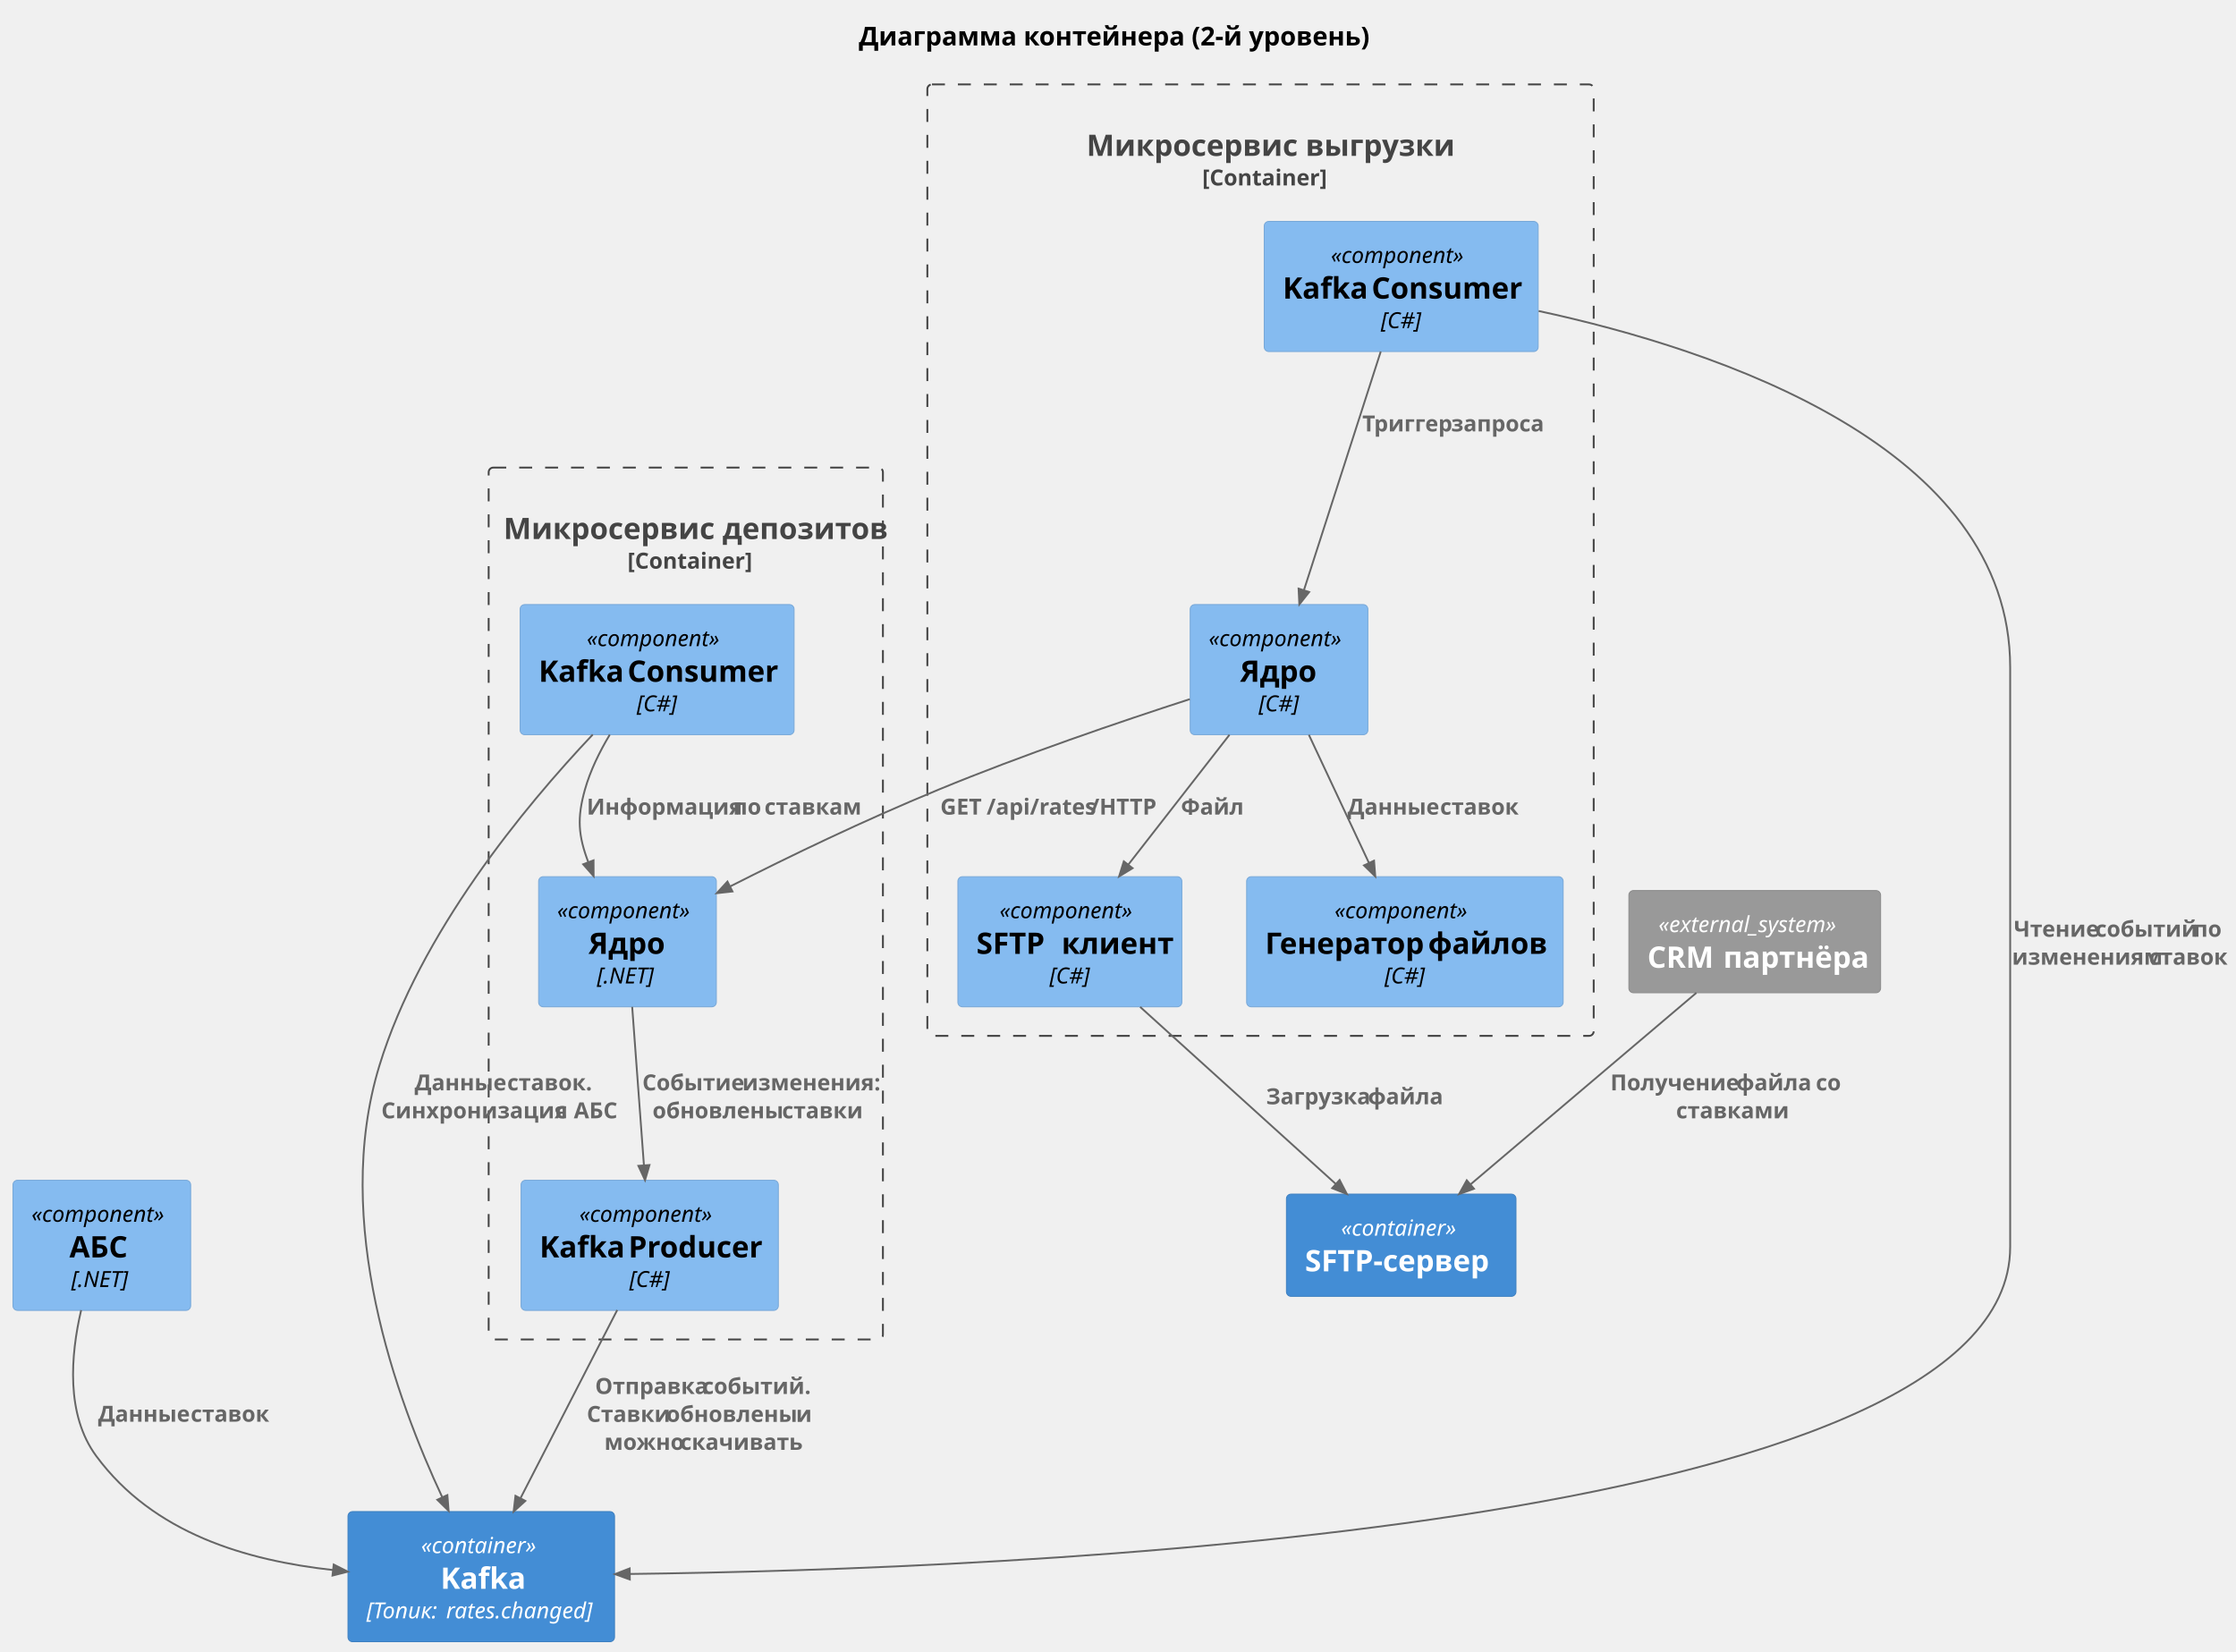
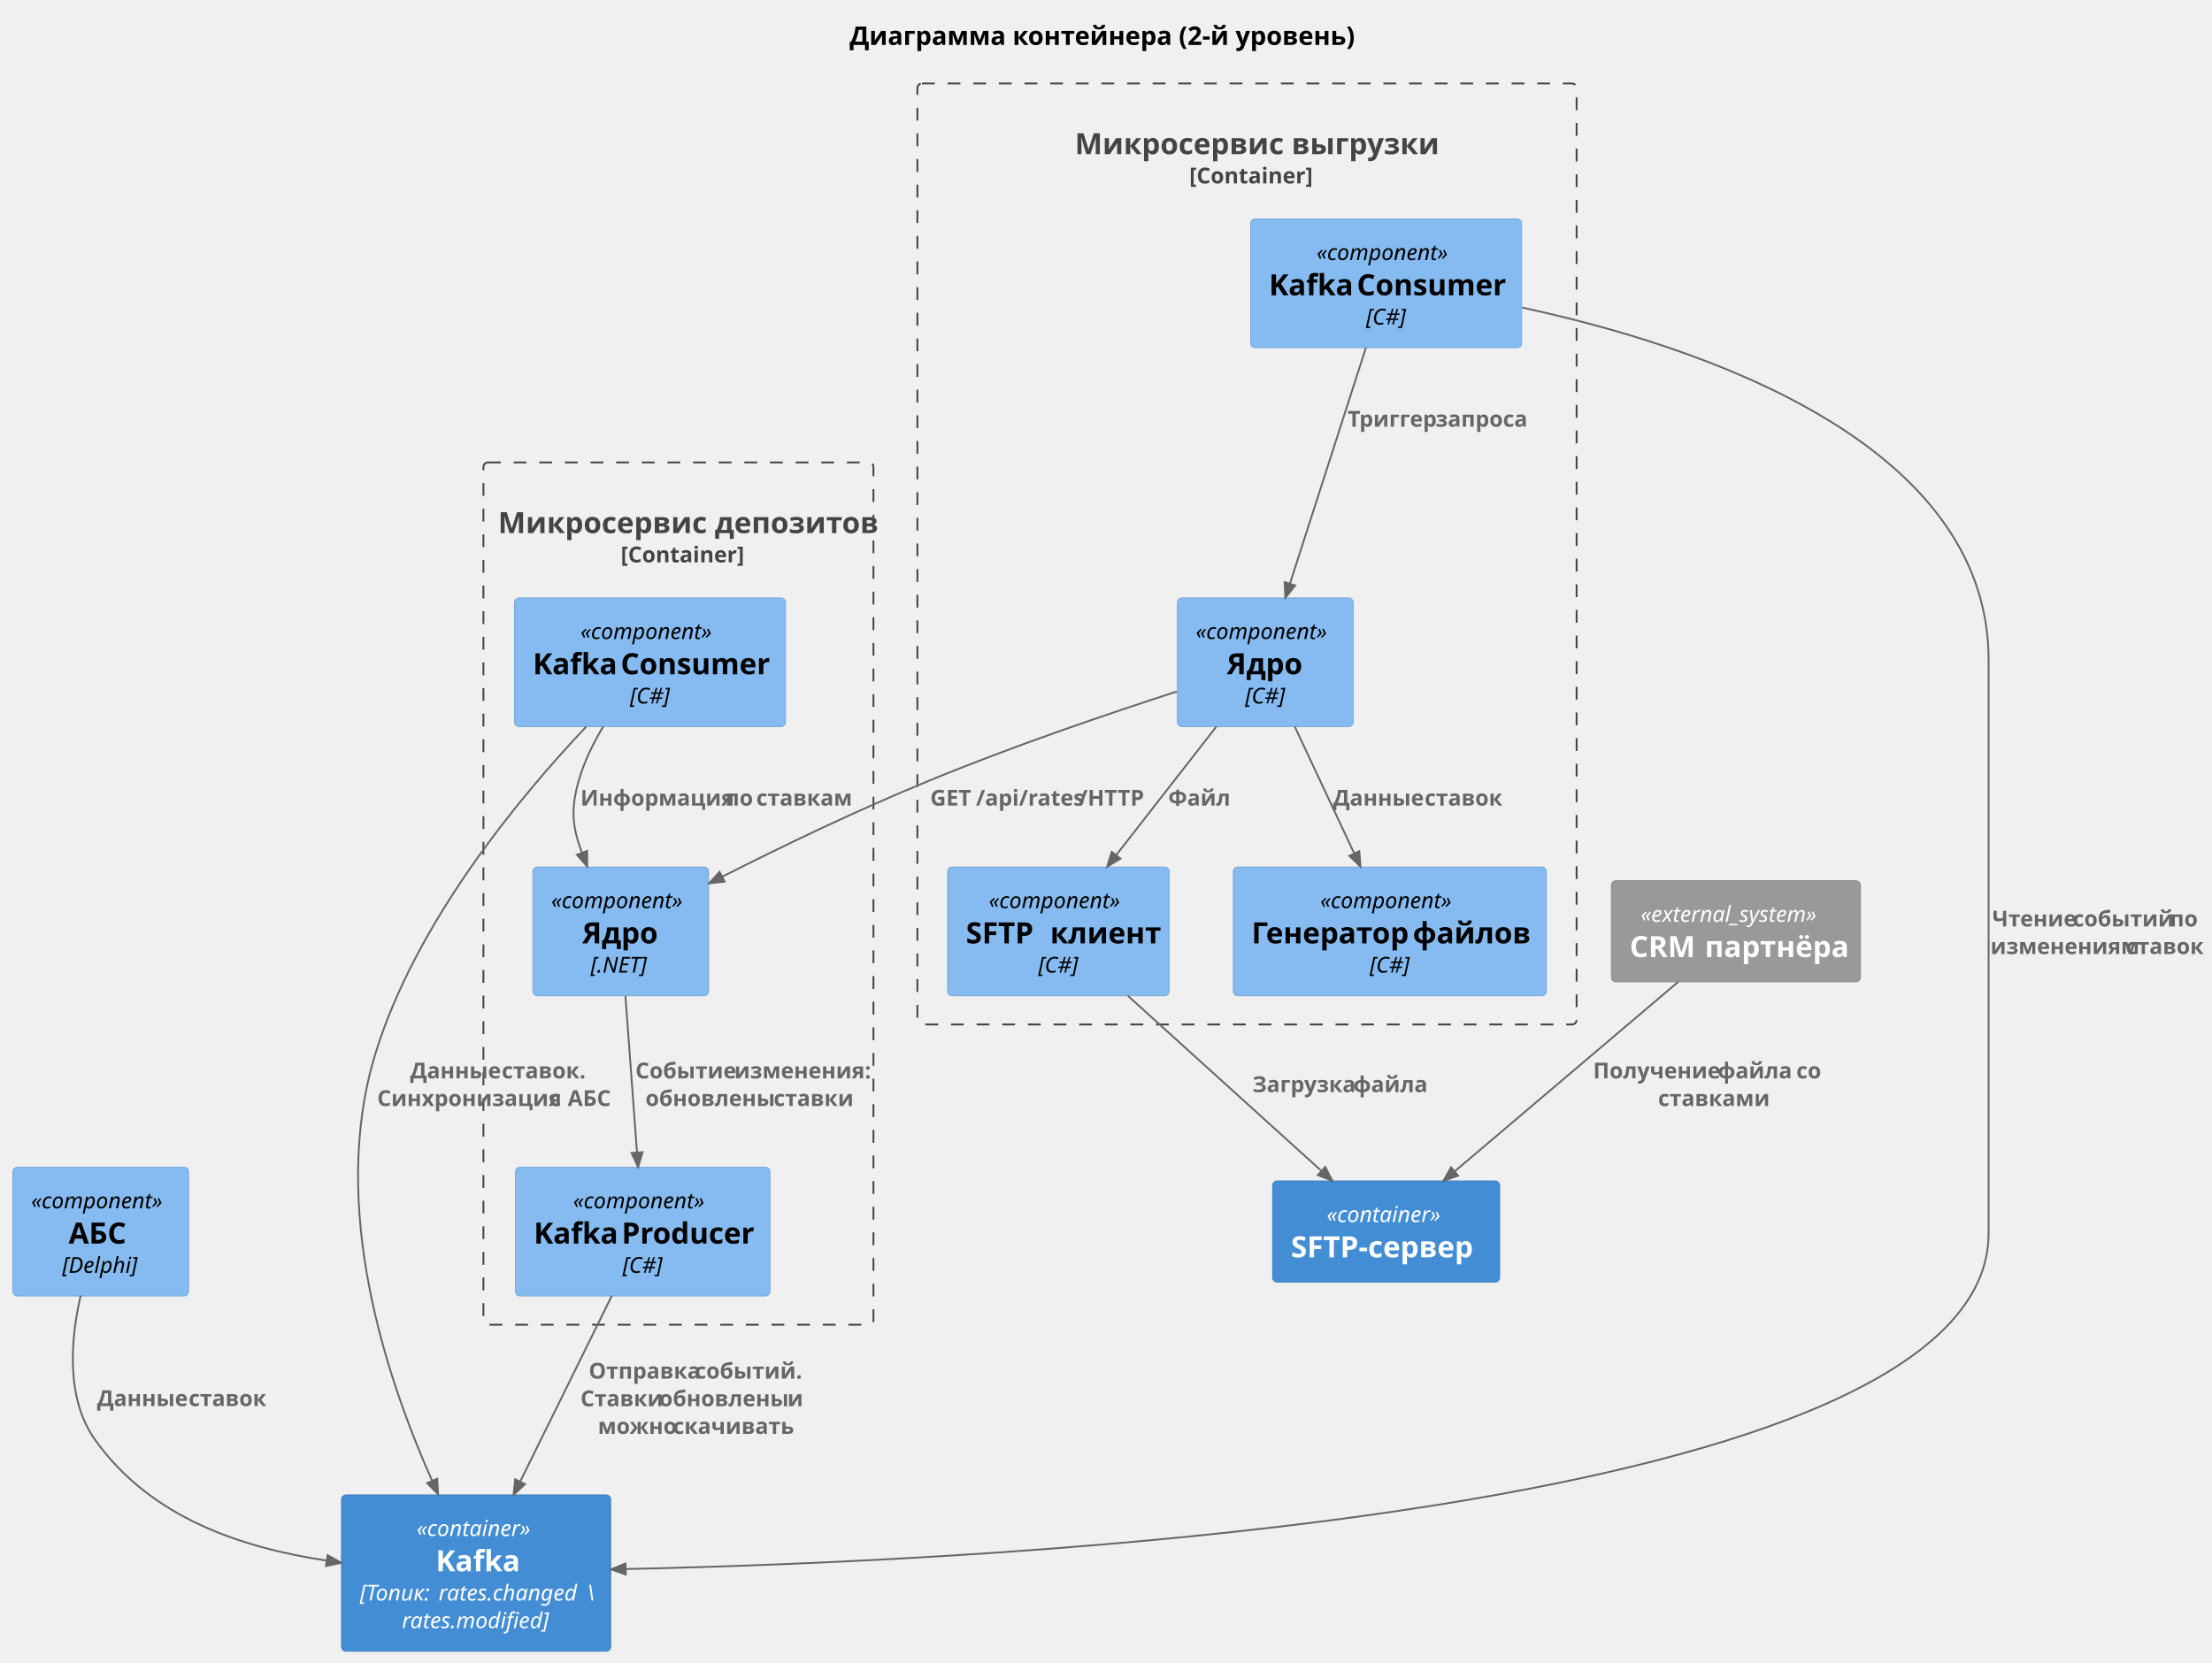
- <svg xmlns="http://www.w3.org/2000/svg" contentStyleType="text/css" height="892px" preserveAspectRatio="none" style="width:1208px;height:892px;background:#FFFFFF;" version="1.1" viewBox="0 0 1208 892" width="1208px" zoomAndPan="magnify">
+ <svg xmlns="http://www.w3.org/2000/svg" contentStyleType="text/css" height="908px" preserveAspectRatio="none" style="width:1208px;height:908px;background:#FFFFFF;" version="1.1" viewBox="0 0 1208 908" width="1208px" zoomAndPan="magnify">
  <defs />
  <g>
    <text fill="#000000" font-family="sans-serif" font-size="14" font-weight="bold" lengthAdjust="spacing" textLength="266" x="464" y="24.533">Диаграмма контейнера (2-й уровень)</text>
    <g id="cluster_deposit">
      <rect fill="none" height="471" rx="2.5" ry="2.5" style="stroke:#444444;stroke-width:1.0;stroke-dasharray:7.0,7.0;" width="213" x="264" y="252.609" />
      <text fill="#444444" font-family="sans-serif" font-size="16" font-weight="bold" lengthAdjust="spacing" textLength="197" x="272" y="291.219">Микросервис депозитов</text>
      <text fill="#444444" font-family="sans-serif" font-size="12" font-weight="bold" lengthAdjust="spacing" textLength="63" x="339" y="307.191">[Container]</text>
    </g>
    <g id="cluster_export_svc">
      <rect fill="none" height="514" rx="2.5" ry="2.5" style="stroke:#444444;stroke-width:1.0;stroke-dasharray:7.0,7.0;" width="360" x="501" y="45.609" />
      <text fill="#444444" font-family="sans-serif" font-size="16" font-weight="bold" lengthAdjust="spacing" textLength="188" x="587" y="84.219">Микросервис выгрузки</text>
      <text fill="#444444" font-family="sans-serif" font-size="12" font-weight="bold" lengthAdjust="spacing" textLength="63" x="649.5" y="100.191">[Container]</text>
    </g>
    <g id="elem_kafkaConsumerDeposit">
      <rect fill="#85BBF0" height="70.312" rx="2.5" ry="2.5" style="stroke:#78A8D8;stroke-width:0.5;" width="148" x="281" y="326.609" />
      <text fill="#000000" font-family="sans-serif" font-size="12" font-style="italic" lengthAdjust="spacing" textLength="76" x="317" y="349.066">«component»</text>
      <text fill="#000000" font-family="sans-serif" font-size="16" font-weight="bold" lengthAdjust="spacing" textLength="44" x="291" y="368.312">Kafka</text>
      <text fill="#000000" font-family="sans-serif" font-size="16" font-weight="bold" lengthAdjust="spacing" textLength="4" x="335" y="368.312"> </text>
      <text fill="#000000" font-family="sans-serif" font-size="16" font-weight="bold" lengthAdjust="spacing" textLength="80" x="339" y="368.312">Consumer</text>
      <text fill="#000000" font-family="sans-serif" font-size="12" font-style="italic" lengthAdjust="spacing" textLength="22" x="344" y="384.285">[C#]</text>
    </g>
    <g id="elem_kafkaProducer">
      <rect fill="#85BBF0" height="70.312" rx="2.5" ry="2.5" style="stroke:#78A8D8;stroke-width:0.5;" width="139" x="281.5" y="637.609" />
      <text fill="#000000" font-family="sans-serif" font-size="12" font-style="italic" lengthAdjust="spacing" textLength="76" x="313" y="660.066">«component»</text>
      <text fill="#000000" font-family="sans-serif" font-size="16" font-weight="bold" lengthAdjust="spacing" textLength="44" x="291.5" y="679.312">Kafka</text>
      <text fill="#000000" font-family="sans-serif" font-size="16" font-weight="bold" lengthAdjust="spacing" textLength="4" x="335.5" y="679.312"> </text>
      <text fill="#000000" font-family="sans-serif" font-size="16" font-weight="bold" lengthAdjust="spacing" textLength="71" x="339.5" y="679.312">Producer</text>
      <text fill="#000000" font-family="sans-serif" font-size="12" font-style="italic" lengthAdjust="spacing" textLength="22" x="340" y="695.285">[C#]</text>
    </g>
    <g id="elem_core">
      <rect fill="#85BBF0" height="70.312" rx="2.5" ry="2.5" style="stroke:#78A8D8;stroke-width:0.5;" width="96" x="291" y="473.609" />
      <text fill="#000000" font-family="sans-serif" font-size="12" font-style="italic" lengthAdjust="spacing" textLength="76" x="301" y="496.066">«component»</text>
      <text fill="#000000" font-family="sans-serif" font-size="16" font-weight="bold" lengthAdjust="spacing" textLength="42" x="318" y="515.312">Ядро</text>
      <text fill="#000000" font-family="sans-serif" font-size="12" font-style="italic" lengthAdjust="spacing" textLength="33" x="322.5" y="531.285">[.NET]</text>
    </g>
    <g id="elem_sftpUploader">
      <rect fill="#85BBF0" height="70.312" rx="2.5" ry="2.5" style="stroke:#78A8D8;stroke-width:0.5;" width="121" x="517.5" y="473.609" />
      <text fill="#000000" font-family="sans-serif" font-size="12" font-style="italic" lengthAdjust="spacing" textLength="76" x="540" y="496.066">«component»</text>
      <text fill="#000000" font-family="sans-serif" font-size="16" font-weight="bold" lengthAdjust="spacing" textLength="42" x="527.5" y="515.312">SFTP</text>
      <text fill="#000000" font-family="sans-serif" font-size="16" font-weight="bold" lengthAdjust="spacing" textLength="4" x="569.5" y="515.312"> </text>
      <text fill="#000000" font-family="sans-serif" font-size="16" font-weight="bold" lengthAdjust="spacing" textLength="55" x="573.5" y="515.312">клиент</text>
      <text fill="#000000" font-family="sans-serif" font-size="12" font-style="italic" lengthAdjust="spacing" textLength="22" x="567" y="531.285">[C#]</text>
    </g>
    <g id="elem_kafkaConsumer">
      <rect fill="#85BBF0" height="70.312" rx="2.5" ry="2.5" style="stroke:#78A8D8;stroke-width:0.5;" width="148" x="683" y="119.609" />
      <text fill="#000000" font-family="sans-serif" font-size="12" font-style="italic" lengthAdjust="spacing" textLength="76" x="719" y="142.066">«component»</text>
      <text fill="#000000" font-family="sans-serif" font-size="16" font-weight="bold" lengthAdjust="spacing" textLength="44" x="693" y="161.312">Kafka</text>
      <text fill="#000000" font-family="sans-serif" font-size="16" font-weight="bold" lengthAdjust="spacing" textLength="4" x="737" y="161.312"> </text>
      <text fill="#000000" font-family="sans-serif" font-size="16" font-weight="bold" lengthAdjust="spacing" textLength="80" x="741" y="161.312">Consumer</text>
      <text fill="#000000" font-family="sans-serif" font-size="12" font-style="italic" lengthAdjust="spacing" textLength="22" x="746" y="177.285">[C#]</text>
    </g>
    <g id="elem_rate_fetcher">
      <rect fill="#85BBF0" height="70.312" rx="2.5" ry="2.5" style="stroke:#78A8D8;stroke-width:0.5;" width="96" x="643" y="326.609" />
      <text fill="#000000" font-family="sans-serif" font-size="12" font-style="italic" lengthAdjust="spacing" textLength="76" x="653" y="349.066">«component»</text>
      <text fill="#000000" font-family="sans-serif" font-size="16" font-weight="bold" lengthAdjust="spacing" textLength="42" x="670" y="368.312">Ядро</text>
      <text fill="#000000" font-family="sans-serif" font-size="12" font-style="italic" lengthAdjust="spacing" textLength="22" x="680" y="384.285">[C#]</text>
    </g>
    <g id="elem_file_generator">
      <rect fill="#85BBF0" height="70.312" rx="2.5" ry="2.5" style="stroke:#78A8D8;stroke-width:0.5;" width="171" x="673.5" y="473.609" />
      <text fill="#000000" font-family="sans-serif" font-size="12" font-style="italic" lengthAdjust="spacing" textLength="76" x="721" y="496.066">«component»</text>
      <text fill="#000000" font-family="sans-serif" font-size="16" font-weight="bold" lengthAdjust="spacing" textLength="84" x="683.5" y="515.312">Генератор</text>
      <text fill="#000000" font-family="sans-serif" font-size="16" font-weight="bold" lengthAdjust="spacing" textLength="4" x="767.5" y="515.312"> </text>
      <text fill="#000000" font-family="sans-serif" font-size="16" font-weight="bold" lengthAdjust="spacing" textLength="63" x="771.5" y="515.312">файлов</text>
      <text fill="#000000" font-family="sans-serif" font-size="12" font-style="italic" lengthAdjust="spacing" textLength="22" x="748" y="531.285">[C#]</text>
    </g>
    <g id="elem_abs">
      <rect fill="#85BBF0" height="70.312" rx="2.5" ry="2.5" style="stroke:#78A8D8;stroke-width:0.5;" width="96" x="7" y="637.609" />
      <text fill="#000000" font-family="sans-serif" font-size="12" font-style="italic" lengthAdjust="spacing" textLength="76" x="17" y="660.066">«component»</text>
      <text fill="#000000" font-family="sans-serif" font-size="16" font-weight="bold" lengthAdjust="spacing" textLength="35" x="37.5" y="679.312">АБС</text>
-       <text fill="#000000" font-family="sans-serif" font-size="12" font-style="italic" lengthAdjust="spacing" textLength="33" x="38.5" y="695.285">[.NET]</text>
+       <text fill="#000000" font-family="sans-serif" font-size="12" font-style="italic" lengthAdjust="spacing" textLength="42" x="34" y="695.285">[Delphi]</text>
    </g>
    <g id="elem_partnerCrm">
      <rect fill="#999999" height="55.219" rx="2.5" ry="2.5" style="stroke:#8A8A8A;stroke-width:0.5;" width="136" x="880" y="481.109" />
      <text fill="#FFFFFF" font-family="sans-serif" font-size="12" font-style="italic" lengthAdjust="spacing" textLength="104" x="896" y="503.566">«external_system»</text>
      <text fill="#FFFFFF" font-family="sans-serif" font-size="16" font-weight="bold" lengthAdjust="spacing" textLength="37" x="890" y="522.812">CRM</text>
      <text fill="#FFFFFF" font-family="sans-serif" font-size="16" font-weight="bold" lengthAdjust="spacing" textLength="4" x="927" y="522.812"> </text>
      <text fill="#FFFFFF" font-family="sans-serif" font-size="16" font-weight="bold" lengthAdjust="spacing" textLength="75" x="931" y="522.812">партнёра</text>
    </g>
    <g id="elem_kafka">
-       <rect fill="#438DD5" height="70.312" rx="2.5" ry="2.5" style="stroke:#3C7FC0;stroke-width:0.5;" width="144" x="188" y="816.609" />
+       <rect fill="#438DD5" height="85.406" rx="2.5" ry="2.5" style="stroke:#3C7FC0;stroke-width:0.5;" width="147" x="186.5" y="816.609" />
      <text fill="#FFFFFF" font-family="sans-serif" font-size="12" font-style="italic" lengthAdjust="spacing" textLength="65" x="227.5" y="839.066">«container»</text>
      <text fill="#FFFFFF" font-family="sans-serif" font-size="16" font-weight="bold" lengthAdjust="spacing" textLength="44" x="238" y="858.312">Kafka</text>
-       <text fill="#FFFFFF" font-family="sans-serif" font-size="12" font-style="italic" lengthAdjust="spacing" textLength="40" x="198" y="874.285">[Топик:</text>
-       <text fill="#FFFFFF" font-family="sans-serif" font-size="12" font-style="italic" lengthAdjust="spacing" textLength="3" x="238" y="874.285"> </text>
-       <text fill="#FFFFFF" font-family="sans-serif" font-size="12" font-style="italic" lengthAdjust="spacing" textLength="81" x="241" y="874.285">rates.changed]</text>
+       <text fill="#FFFFFF" font-family="sans-serif" font-size="12" font-style="italic" lengthAdjust="spacing" textLength="40" x="196.5" y="874.285">[Топик:</text>
+       <text fill="#FFFFFF" font-family="sans-serif" font-size="12" font-style="italic" lengthAdjust="spacing" textLength="3" x="236.5" y="874.285"> </text>
+       <text fill="#FFFFFF" font-family="sans-serif" font-size="12" font-style="italic" lengthAdjust="spacing" textLength="78" x="239.5" y="874.285">rates.changed</text>
+       <text fill="#FFFFFF" font-family="sans-serif" font-size="12" font-style="italic" lengthAdjust="spacing" textLength="3" x="317.5" y="874.285"> </text>
+       <text fill="#FFFFFF" font-family="sans-serif" font-size="12" font-style="italic" lengthAdjust="spacing" textLength="3" x="320.5" y="874.285">\</text>
+       <text fill="#FFFFFF" font-family="sans-serif" font-size="12" font-style="italic" lengthAdjust="spacing" textLength="81" x="219.5" y="889.379">rates.modified]</text>
    </g>
    <g id="elem_sftp">
      <rect fill="#438DD5" height="55.219" rx="2.5" ry="2.5" style="stroke:#3C7FC0;stroke-width:0.5;" width="124" x="695" y="645.109" />
      <text fill="#FFFFFF" font-family="sans-serif" font-size="12" font-style="italic" lengthAdjust="spacing" textLength="65" x="724.5" y="667.566">«container»</text>
      <text fill="#FFFFFF" font-family="sans-serif" font-size="16" font-weight="bold" lengthAdjust="spacing" textLength="104" x="705" y="686.812">SFTP-сервер</text>
    </g>
    <g id="link_kafkaConsumerDeposit_core">
      <path d="M329.44,396.879 C323.92,406.079 318.88,416.339 316,426.609 C311.69,441.949 312.378,451.431 317.858,465.851 " fill="none" id="kafkaConsumerDeposit-to-core" style="stroke:#666666;stroke-width:1.0;" />
      <polygon fill="#666666" points="320.7,473.329,320.662,464.786,315.054,466.917,320.7,473.329" style="stroke:#666666;stroke-width:1.0;" />
      <text fill="#666666" font-family="sans-serif" font-size="12" font-weight="bold" lengthAdjust="spacing" textLength="76" x="317" y="440.066">Информация</text>
      <text fill="#666666" font-family="sans-serif" font-size="12" font-weight="bold" lengthAdjust="spacing" textLength="3" x="393" y="440.066"> </text>
      <text fill="#666666" font-family="sans-serif" font-size="12" font-weight="bold" lengthAdjust="spacing" textLength="14" x="396" y="440.066">по</text>
      <text fill="#666666" font-family="sans-serif" font-size="12" font-weight="bold" lengthAdjust="spacing" textLength="3" x="410" y="440.066"> </text>
      <text fill="#666666" font-family="sans-serif" font-size="12" font-weight="bold" lengthAdjust="spacing" textLength="47" x="413" y="440.066">ставкам</text>
    </g>
    <g id="link_core_kafkaProducer">
      <path d="M341.54,543.969 C343.59,571.549 345.848,602.101 347.888,629.601 " fill="none" id="core-to-kafkaProducer" style="stroke:#666666;stroke-width:1.0;" />
      <polygon fill="#666666" points="348.48,637.579,350.88,629.379,344.896,629.823,348.48,637.579" style="stroke:#666666;stroke-width:1.0;" />
      <text fill="#666666" font-family="sans-serif" font-size="12" font-weight="bold" lengthAdjust="spacing" textLength="51" x="347" y="589.066">Событие</text>
      <text fill="#666666" font-family="sans-serif" font-size="12" font-weight="bold" lengthAdjust="spacing" textLength="3" x="398" y="589.066"> </text>
      <text fill="#666666" font-family="sans-serif" font-size="12" font-weight="bold" lengthAdjust="spacing" textLength="66" x="401" y="589.066">изменения:</text>
      <text fill="#666666" font-family="sans-serif" font-size="12" font-weight="bold" lengthAdjust="spacing" textLength="67" x="352.5" y="604.16">обновлены</text>
      <text fill="#666666" font-family="sans-serif" font-size="12" font-weight="bold" lengthAdjust="spacing" textLength="3" x="419.5" y="604.16"> </text>
      <text fill="#666666" font-family="sans-serif" font-size="12" font-weight="bold" lengthAdjust="spacing" textLength="39" x="422.5" y="604.16">ставки</text>
    </g>
    <g id="link_kafkaConsumer_rate_fetcher">
      <path d="M745.95,189.919 C733.73,227.879 716.611,281.044 704.421,318.914 " fill="none" id="kafkaConsumer-to-rate_fetcher" style="stroke:#666666;stroke-width:1.0;" />
      <polygon fill="#666666" points="701.97,326.529,707.277,319.833,701.566,317.995,701.97,326.529" style="stroke:#666666;stroke-width:1.0;" />
      <text fill="#666666" font-family="sans-serif" font-size="12" font-weight="bold" lengthAdjust="spacing" textLength="45" x="736" y="233.066">Триггер</text>
      <text fill="#666666" font-family="sans-serif" font-size="12" font-weight="bold" lengthAdjust="spacing" textLength="3" x="781" y="233.066"> </text>
      <text fill="#666666" font-family="sans-serif" font-size="12" font-weight="bold" lengthAdjust="spacing" textLength="48" x="784" y="233.066">запроса</text>
    </g>
    <g id="link_rate_fetcher_core">
      <path d="M642.78,377.709 C605.33,389.829 552.32,407.869 507,426.609 C465.85,443.619 427.577,462.106 394.357,478.926 " fill="none" id="rate_fetcher-to-core" style="stroke:#666666;stroke-width:1.0;" />
      <polygon fill="#666666" points="387.22,482.539,395.712,481.602,393.002,476.249,387.22,482.539" style="stroke:#666666;stroke-width:1.0;" />
      <text fill="#666666" font-family="sans-serif" font-size="12" font-weight="bold" lengthAdjust="spacing" textLength="22" x="508" y="440.066">GET</text>
      <text fill="#666666" font-family="sans-serif" font-size="12" font-weight="bold" lengthAdjust="spacing" textLength="3" x="530" y="440.066"> </text>
      <text fill="#666666" font-family="sans-serif" font-size="12" font-weight="bold" lengthAdjust="spacing" textLength="53" x="533" y="440.066">/api/rates</text>
      <text fill="#666666" font-family="sans-serif" font-size="12" font-weight="bold" lengthAdjust="spacing" textLength="3" x="586" y="440.066"> </text>
      <text fill="#666666" font-family="sans-serif" font-size="12" font-weight="bold" lengthAdjust="spacing" textLength="33" x="589" y="440.066">/HTTP</text>
    </g>
    <g id="link_rate_fetcher_file_generator">
      <path d="M707.12,396.969 C717.95,420.089 728.794,443.186 739.604,466.246 " fill="none" id="rate_fetcher-to-file_generator" style="stroke:#666666;stroke-width:1.0;" />
      <polygon fill="#666666" points="743,473.489,742.321,464.972,736.888,467.519,743,473.489" style="stroke:#666666;stroke-width:1.0;" />
      <text fill="#666666" font-family="sans-serif" font-size="12" font-weight="bold" lengthAdjust="spacing" textLength="47" x="728" y="440.066">Данные</text>
      <text fill="#666666" font-family="sans-serif" font-size="12" font-weight="bold" lengthAdjust="spacing" textLength="3" x="775" y="440.066"> </text>
      <text fill="#666666" font-family="sans-serif" font-size="12" font-weight="bold" lengthAdjust="spacing" textLength="39" x="778" y="440.066">ставок</text>
    </g>
    <g id="link_rate_fetcher_sftpUploader">
      <path d="M664.22,396.969 C646.21,420.089 627.477,444.119 609.507,467.179 " fill="none" id="rate_fetcher-to-sftpUploader" style="stroke:#666666;stroke-width:1.0;" />
      <polygon fill="#666666" points="604.59,473.489,611.874,469.023,607.141,465.335,604.59,473.489" style="stroke:#666666;stroke-width:1.0;" />
      <text fill="#666666" font-family="sans-serif" font-size="12" font-weight="bold" lengthAdjust="spacing" textLength="33" x="638" y="440.066">Файл</text>
    </g>
    <g id="link_kafkaConsumerDeposit_kafka">
-       <path d="M320.24,396.819 C283.2,435.989 226.93,504.039 205,575.609 C179.03,660.329 214.405,756.331 238.975,808.951 " fill="none" id="kafkaConsumerDeposit-to-kafka" style="stroke:#666666;stroke-width:1.0;" />
-       <polygon fill="#666666" points="242.36,816.199,241.694,807.681,236.257,810.22,242.36,816.199" style="stroke:#666666;stroke-width:1.0;" />
+       <path d="M320.24,396.819 C283.2,435.989 226.93,504.039 205,575.609 C179.38,659.209 211.24,753.219 236.02,808.959 " fill="none" id="kafkaConsumerDeposit-to-kafka" style="stroke:#666666;stroke-width:1.0;" />
+       <polygon fill="#666666" points="239.27,816.269,238.762,807.74,233.279,810.178,239.27,816.269" style="stroke:#666666;stroke-width:1.0;" />
      <text fill="#666666" font-family="sans-serif" font-size="12" font-weight="bold" lengthAdjust="spacing" textLength="47" x="224" y="589.066">Данные</text>
      <text fill="#666666" font-family="sans-serif" font-size="12" font-weight="bold" lengthAdjust="spacing" textLength="3" x="271" y="589.066"> </text>
      <text fill="#666666" font-family="sans-serif" font-size="12" font-weight="bold" lengthAdjust="spacing" textLength="42" x="274" y="589.066">ставок.</text>
      <text fill="#666666" font-family="sans-serif" font-size="12" font-weight="bold" lengthAdjust="spacing" textLength="91" x="206" y="604.16">Cинхронизация</text>
      <text fill="#666666" font-family="sans-serif" font-size="12" font-weight="bold" lengthAdjust="spacing" textLength="3" x="297" y="604.16"> </text>
      <text fill="#666666" font-family="sans-serif" font-size="12" font-weight="bold" lengthAdjust="spacing" textLength="7" x="300" y="604.16">с</text>
      <text fill="#666666" font-family="sans-serif" font-size="12" font-weight="bold" lengthAdjust="spacing" textLength="3" x="307" y="604.16"> </text>
      <text fill="#666666" font-family="sans-serif" font-size="12" font-weight="bold" lengthAdjust="spacing" textLength="24" x="310" y="604.16">АБС</text>
    </g>
    <g id="link_abs_kafka">
-       <path d="M43.84,707.799 C38.16,732.109 35.5,764.269 52,786.609 C82.98,828.549 133.049,842.986 179.959,848.196 " fill="none" id="abs-to-kafka" style="stroke:#666666;stroke-width:1.0;" />
-       <polygon fill="#666666" points="187.91,849.079,180.29,845.215,179.628,851.178,187.91,849.079" style="stroke:#666666;stroke-width:1.0;" />
+       <path d="M44.06,707.639 C38.49,731.869 35.87,764.009 52,786.609 C82.33,829.109 131.7,845.412 178.48,852.492 " fill="none" id="abs-to-kafka" style="stroke:#666666;stroke-width:1.0;" />
+       <polygon fill="#666666" points="186.39,853.689,178.929,849.526,178.031,855.458,186.39,853.689" style="stroke:#666666;stroke-width:1.0;" />
      <text fill="#666666" font-family="sans-serif" font-size="12" font-weight="bold" lengthAdjust="spacing" textLength="47" x="53" y="768.066">Данные</text>
      <text fill="#666666" font-family="sans-serif" font-size="12" font-weight="bold" lengthAdjust="spacing" textLength="3" x="100" y="768.066"> </text>
      <text fill="#666666" font-family="sans-serif" font-size="12" font-weight="bold" lengthAdjust="spacing" textLength="39" x="103" y="768.066">ставок</text>
    </g>
    <g id="link_kafkaProducer_kafka">
-       <path d="M333.45,707.739 C317.34,739.079 297.248,778.165 281.148,809.475 " fill="none" id="kafkaProducer-to-kafka" style="stroke:#666666;stroke-width:1.0;" />
-       <polygon fill="#666666" points="277.49,816.589,283.816,810.847,278.48,808.103,277.49,816.589" style="stroke:#666666;stroke-width:1.0;" />
+       <path d="M334.1,707.879 C318.93,738.619 300.189,776.635 284.019,809.415 " fill="none" id="kafkaProducer-to-kafka" style="stroke:#666666;stroke-width:1.0;" />
+       <polygon fill="#666666" points="280.48,816.589,286.71,810.742,281.329,808.088,280.48,816.589" style="stroke:#666666;stroke-width:1.0;" />
      <text fill="#666666" font-family="sans-serif" font-size="12" font-weight="bold" lengthAdjust="spacing" textLength="55" x="321.5" y="753.066">Отправка</text>
      <text fill="#666666" font-family="sans-serif" font-size="12" font-weight="bold" lengthAdjust="spacing" textLength="3" x="376.5" y="753.066"> </text>
      <text fill="#666666" font-family="sans-serif" font-size="12" font-weight="bold" lengthAdjust="spacing" textLength="53" x="379.5" y="753.066">событий.</text>
      <text fill="#666666" font-family="sans-serif" font-size="12" font-weight="bold" lengthAdjust="spacing" textLength="40" x="317" y="768.16">Ставки</text>
      <text fill="#666666" font-family="sans-serif" font-size="12" font-weight="bold" lengthAdjust="spacing" textLength="3" x="357" y="768.16"> </text>
      <text fill="#666666" font-family="sans-serif" font-size="12" font-weight="bold" lengthAdjust="spacing" textLength="67" x="360" y="768.16">обновлены</text>
      <text fill="#666666" font-family="sans-serif" font-size="12" font-weight="bold" lengthAdjust="spacing" textLength="3" x="427" y="768.16"> </text>
      <text fill="#666666" font-family="sans-serif" font-size="12" font-weight="bold" lengthAdjust="spacing" textLength="7" x="430" y="768.16">и</text>
      <text fill="#666666" font-family="sans-serif" font-size="12" font-weight="bold" lengthAdjust="spacing" textLength="38" x="326.5" y="783.254">можно</text>
      <text fill="#666666" font-family="sans-serif" font-size="12" font-weight="bold" lengthAdjust="spacing" textLength="3" x="364.5" y="783.254"> </text>
      <text fill="#666666" font-family="sans-serif" font-size="12" font-weight="bold" lengthAdjust="spacing" textLength="60" x="367.5" y="783.254">скачивать</text>
    </g>
    <g id="link_kafkaConsumer_kafka">
-       <path d="M831.24,168.009 C928.28,188.939 1086,241.319 1086,360.609 C1086,360.609 1086,360.609 1086,673.609 C1086,827.139 541.479,847.831 340.219,850.311 " fill="none" id="kafkaConsumer-to-kafka" style="stroke:#666666;stroke-width:1.0;" />
-       <polygon fill="#666666" points="332.22,850.409,340.256,853.311,340.182,847.311,332.22,850.409" style="stroke:#666666;stroke-width:1.0;" />
+       <path d="M831.24,168.009 C928.28,188.939 1086,241.319 1086,360.609 C1086,360.609 1086,360.609 1086,673.609 C1086,827.069 544.108,852.758 341.668,857.088 " fill="none" id="kafkaConsumer-to-kafka" style="stroke:#666666;stroke-width:1.0;" />
+       <polygon fill="#666666" points="333.67,857.259,341.732,860.088,341.604,854.089,333.67,857.259" style="stroke:#666666;stroke-width:1.0;" />
      <text fill="#666666" font-family="sans-serif" font-size="12" font-weight="bold" lengthAdjust="spacing" textLength="41" x="1088" y="506.066">Чтение</text>
      <text fill="#666666" font-family="sans-serif" font-size="12" font-weight="bold" lengthAdjust="spacing" textLength="3" x="1129" y="506.066"> </text>
      <text fill="#666666" font-family="sans-serif" font-size="12" font-weight="bold" lengthAdjust="spacing" textLength="50" x="1132" y="506.066">событий</text>
      <text fill="#666666" font-family="sans-serif" font-size="12" font-weight="bold" lengthAdjust="spacing" textLength="3" x="1182" y="506.066"> </text>
      <text fill="#666666" font-family="sans-serif" font-size="12" font-weight="bold" lengthAdjust="spacing" textLength="14" x="1185" y="506.066">по</text>
      <text fill="#666666" font-family="sans-serif" font-size="12" font-weight="bold" lengthAdjust="spacing" textLength="71" x="1087" y="521.16">изменениям</text>
      <text fill="#666666" font-family="sans-serif" font-size="12" font-weight="bold" lengthAdjust="spacing" textLength="3" x="1158" y="521.16"> </text>
      <text fill="#666666" font-family="sans-serif" font-size="12" font-weight="bold" lengthAdjust="spacing" textLength="39" x="1161" y="521.16">ставок</text>
    </g>
    <g id="link_sftpUploader_sftp">
      <path d="M615.96,543.969 C649.31,574.149 691.218,612.082 721.718,639.682 " fill="none" id="sftpUploader-to-sftp" style="stroke:#666666;stroke-width:1.0;" />
      <polygon fill="#666666" points="727.65,645.049,723.731,637.457,719.705,641.906,727.65,645.049" style="stroke:#666666;stroke-width:1.0;" />
      <text fill="#666666" font-family="sans-serif" font-size="12" font-weight="bold" lengthAdjust="spacing" textLength="52" x="684" y="596.566">Загрузка</text>
      <text fill="#666666" font-family="sans-serif" font-size="12" font-weight="bold" lengthAdjust="spacing" textLength="3" x="736" y="596.566"> </text>
      <text fill="#666666" font-family="sans-serif" font-size="12" font-weight="bold" lengthAdjust="spacing" textLength="40" x="739" y="596.566">файла</text>
    </g>
    <g id="link_partnerCrm_sftp">
      <path d="M916.46,536.359 C880.97,566.469 829.751,609.904 794.371,639.914 " fill="none" id="partnerCrm-to-sftp" style="stroke:#666666;stroke-width:1.0;" />
      <polygon fill="#666666" points="788.27,645.089,796.312,642.202,792.43,637.627,788.27,645.089" style="stroke:#666666;stroke-width:1.0;" />
      <text fill="#666666" font-family="sans-serif" font-size="12" font-weight="bold" lengthAdjust="spacing" textLength="65" x="870" y="589.066">Получение</text>
      <text fill="#666666" font-family="sans-serif" font-size="12" font-weight="bold" lengthAdjust="spacing" textLength="3" x="935" y="589.066"> </text>
      <text fill="#666666" font-family="sans-serif" font-size="12" font-weight="bold" lengthAdjust="spacing" textLength="40" x="938" y="589.066">файла</text>
      <text fill="#666666" font-family="sans-serif" font-size="12" font-weight="bold" lengthAdjust="spacing" textLength="3" x="978" y="589.066"> </text>
      <text fill="#666666" font-family="sans-serif" font-size="12" font-weight="bold" lengthAdjust="spacing" textLength="14" x="981" y="589.066">со</text>
      <text fill="#666666" font-family="sans-serif" font-size="12" font-weight="bold" lengthAdjust="spacing" textLength="54" x="905.5" y="604.16">ставками</text>
    </g>
  </g>
</svg>
